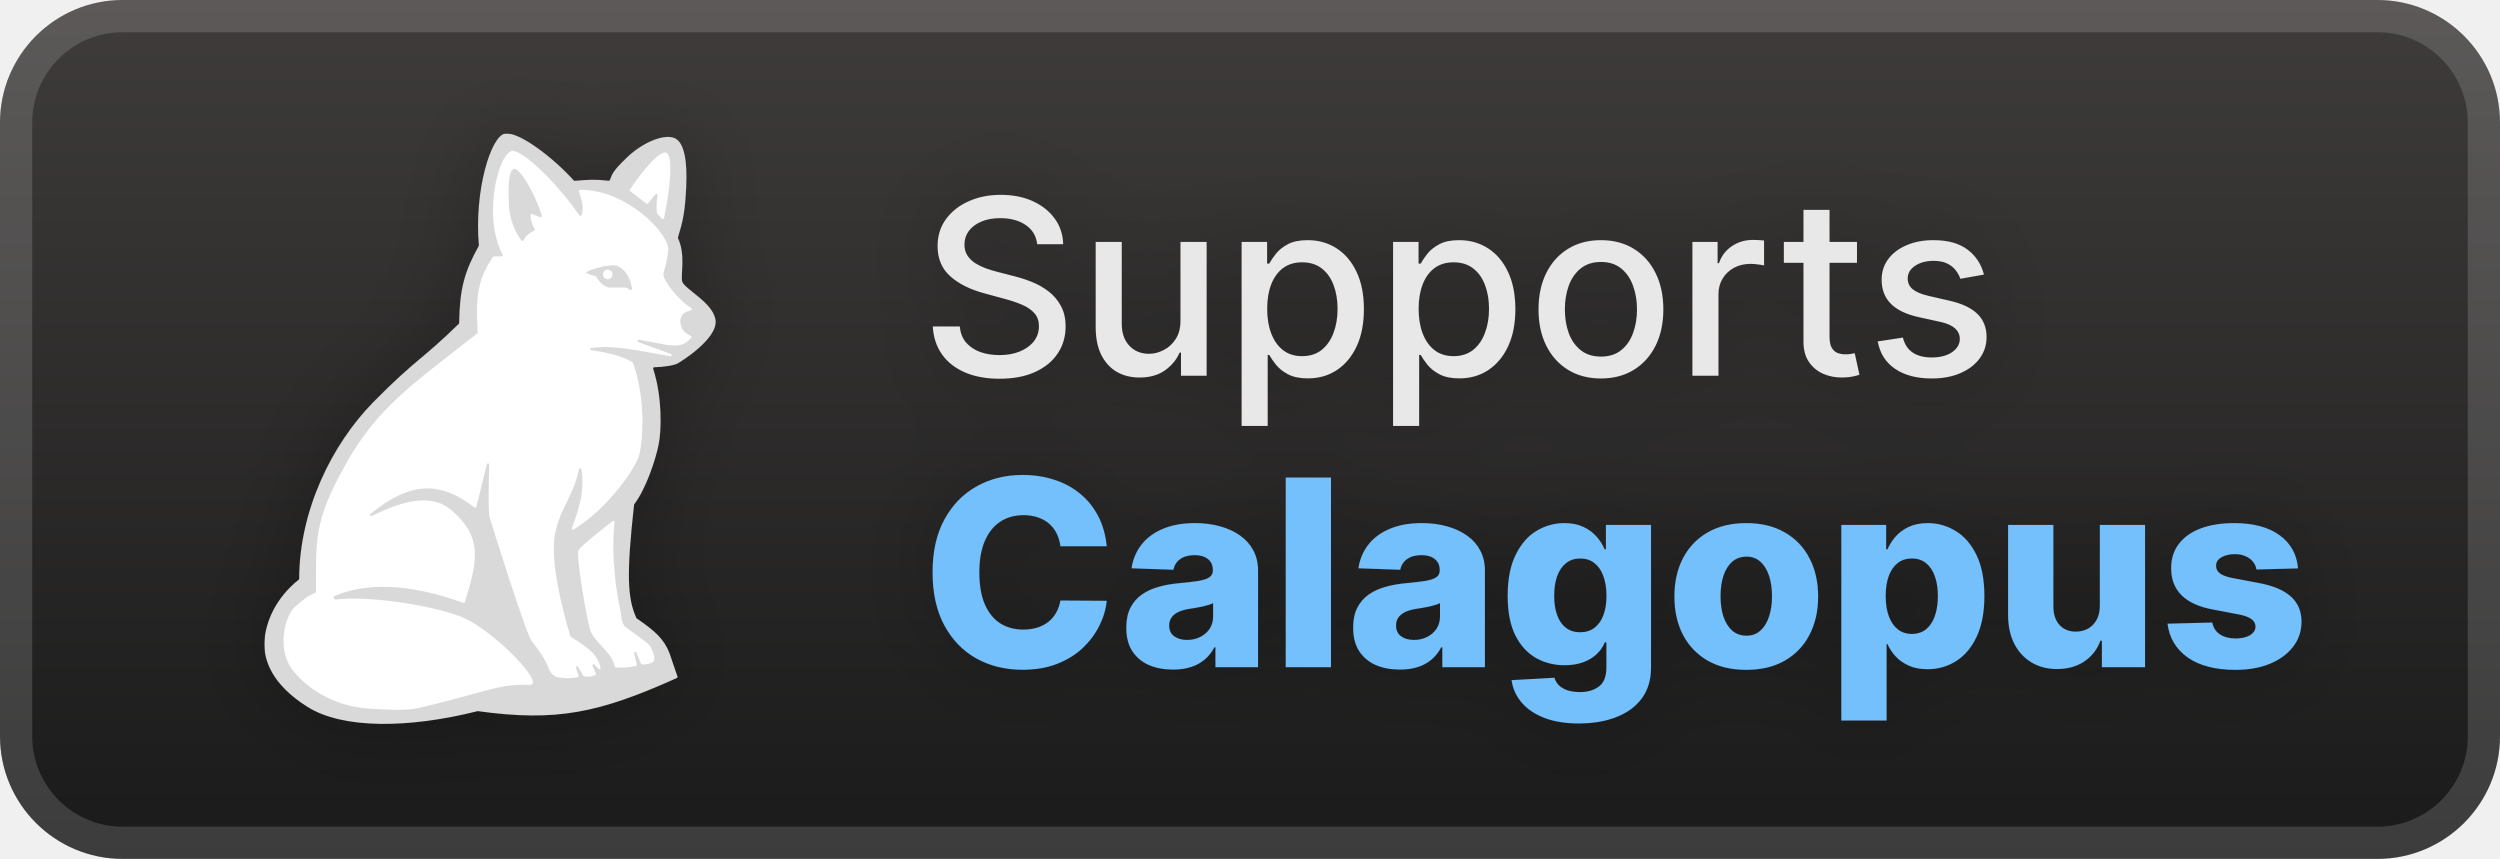
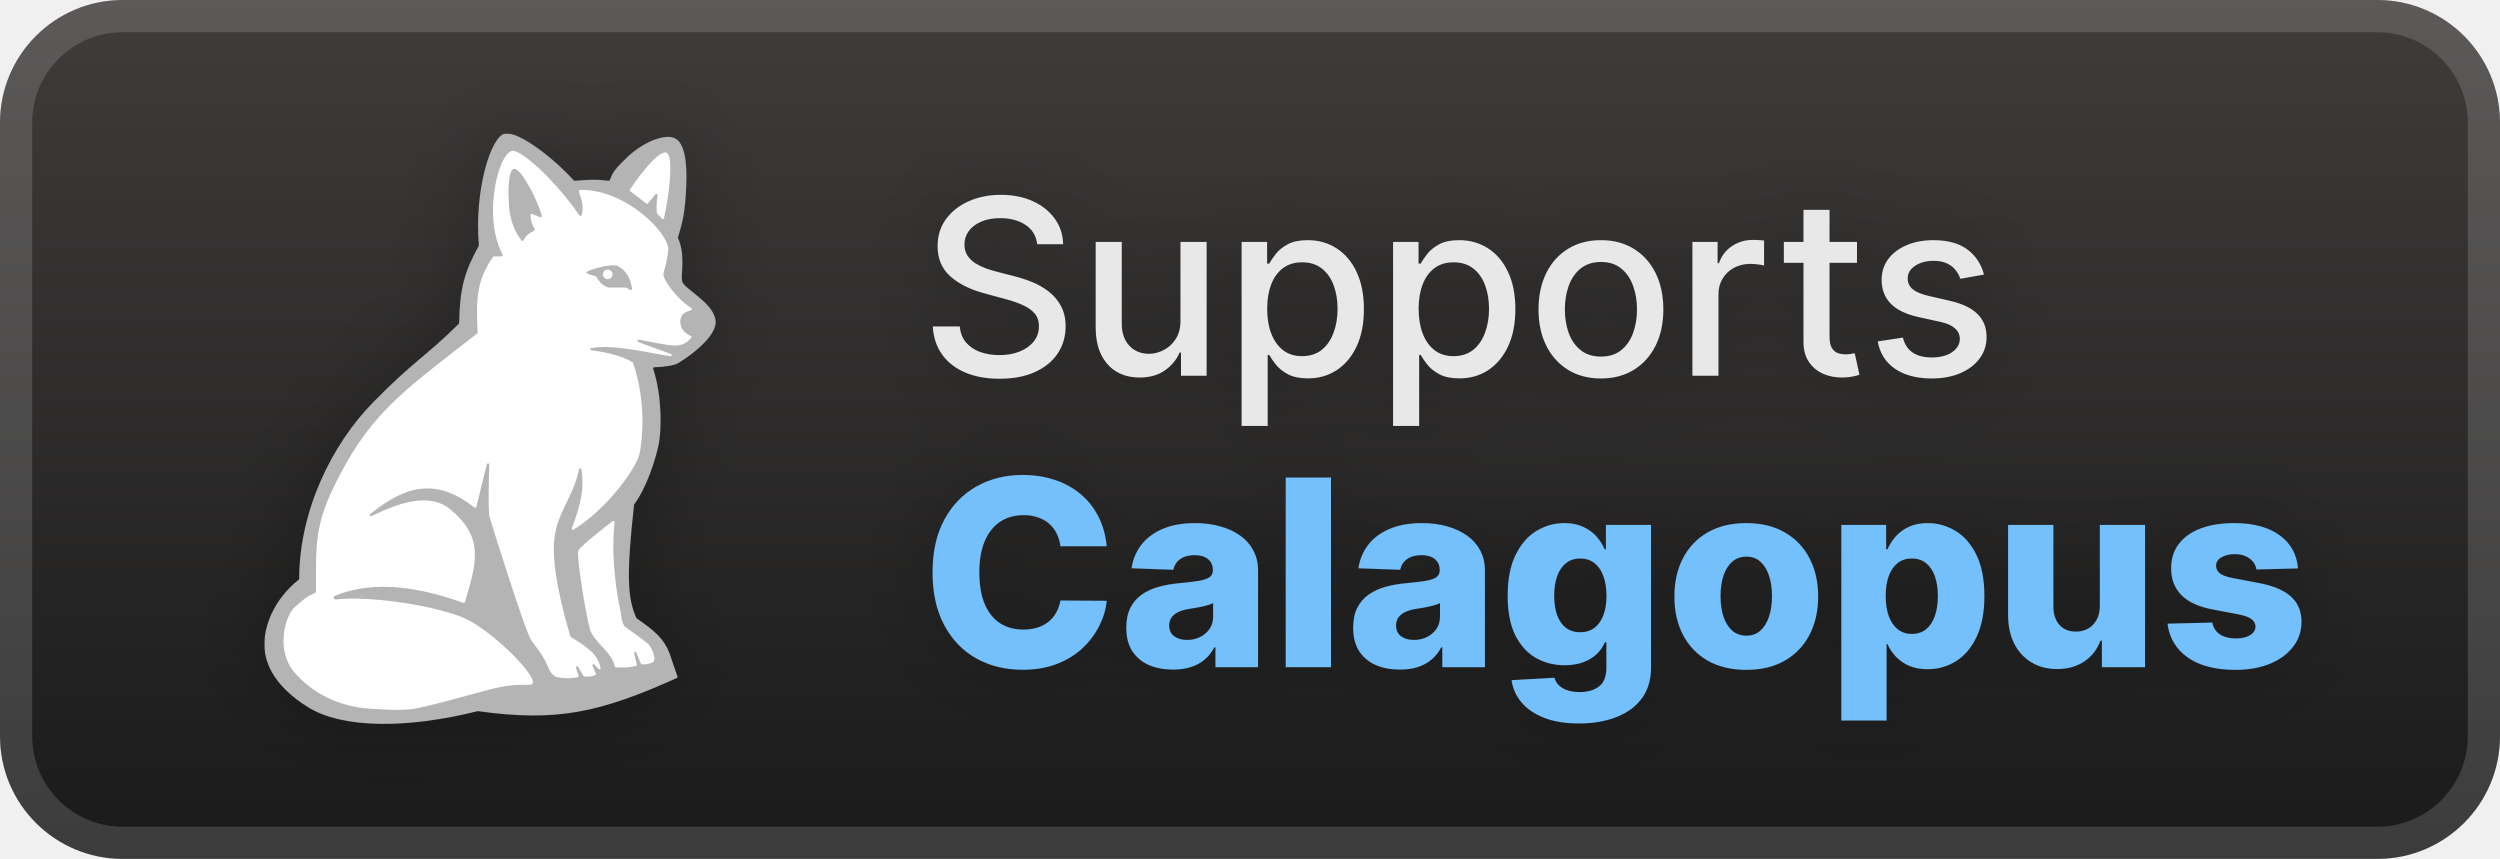
<svg xmlns="http://www.w3.org/2000/svg" width="163" height="56" viewBox="0 0 163 56" fill="none">
  <rect width="163" height="56" rx="8" fill="url(#paint0_linear_3_15)" />
  <rect x="1.05" y="1.05" width="160.9" height="53.9" rx="6.95" stroke="white" stroke-opacity="0.15" stroke-width="2.1" />
  <g filter="url(#filter0_d_3_15)">
    <g clip-path="url(#clip0_3_15)">
      <mask id="mask0_3_15" style="mask-type:luminance" maskUnits="userSpaceOnUse" x="17" y="8" width="30" height="40">
        <path d="M17.234 8.703H46.688V47.219H17.234V8.703Z" fill="white" />
      </mask>
      <g mask="url(#mask0_3_15)">
-         <path d="M32.944 8.709C33.876 8.592 36.08 10.297 37.41 11.766C37.427 11.784 37.451 11.793 37.476 11.791C38.371 11.71 38.88 11.69 39.683 11.787C39.7 11.79 39.717 11.786 39.731 11.778C39.746 11.769 39.758 11.756 39.764 11.741C39.925 11.352 39.902 11.206 40.874 10.271C41.89 9.295 43.218 8.748 43.921 8.982C44.624 9.217 44.819 10.506 44.741 12.185C44.664 13.849 44.519 14.443 44.203 15.476C44.197 15.495 44.199 15.515 44.207 15.533C44.696 16.591 44.39 17.815 44.468 18.318C44.546 18.826 46.518 19.706 46.655 20.896C46.792 22.086 44.39 23.591 44.155 23.709C43.934 23.819 43.276 23.935 42.663 23.943C42.651 23.943 42.639 23.946 42.627 23.952C42.616 23.958 42.607 23.966 42.599 23.976C42.592 23.986 42.587 23.998 42.585 24.01C42.583 24.023 42.584 24.035 42.588 24.047C43.181 25.891 43.136 28.024 42.944 28.982C42.75 29.953 42.131 31.852 41.356 32.871C41.347 32.883 41.342 32.896 41.34 32.911C40.841 37.448 40.902 38.991 41.49 40.291C41.496 40.303 41.505 40.315 41.517 40.323C42.723 41.158 43.276 41.644 43.647 42.576L44.171 44.11C44.177 44.129 44.176 44.149 44.169 44.167C44.161 44.185 44.146 44.199 44.129 44.207C39.09 46.472 36.302 47.081 31.163 46.367C31.153 46.366 31.142 46.366 31.133 46.369C26.613 47.502 22.356 47.535 20.054 46.092C17.749 44.646 17.163 43.045 17.241 41.795C17.319 40.553 17.973 38.99 19.477 37.795C19.495 37.78 19.507 37.757 19.507 37.733C19.514 33.321 21.624 28.974 24.351 26.209C27.076 23.444 27.54 23.439 29.913 21.115C29.928 21.1 29.937 21.08 29.937 21.059C29.973 18.819 30.281 17.725 31.214 16.035C31.221 16.021 31.225 16.005 31.223 15.99C30.911 12.452 32.009 8.826 32.944 8.709Z" fill="#D9D9D9" />
+         <path d="M32.944 8.709C33.876 8.592 36.08 10.297 37.41 11.766C37.427 11.784 37.451 11.793 37.476 11.791C38.371 11.71 38.88 11.69 39.683 11.787C39.7 11.79 39.717 11.786 39.731 11.778C39.746 11.769 39.758 11.756 39.764 11.741C39.925 11.352 39.902 11.206 40.874 10.271C41.89 9.295 43.218 8.748 43.921 8.982C44.624 9.217 44.819 10.506 44.741 12.185C44.664 13.849 44.519 14.443 44.203 15.476C44.197 15.495 44.199 15.515 44.207 15.533C44.696 16.591 44.39 17.815 44.468 18.318C44.546 18.826 46.518 19.706 46.655 20.896C46.792 22.086 44.39 23.591 44.155 23.709C43.934 23.819 43.276 23.935 42.663 23.943C42.651 23.943 42.639 23.946 42.627 23.952C42.616 23.958 42.607 23.966 42.599 23.976C42.592 23.986 42.587 23.998 42.585 24.01C42.583 24.023 42.584 24.035 42.588 24.047C43.181 25.891 43.136 28.024 42.944 28.982C42.75 29.953 42.131 31.852 41.356 32.871C41.347 32.883 41.342 32.896 41.34 32.911C40.841 37.448 40.902 38.991 41.49 40.291C41.496 40.303 41.505 40.315 41.517 40.323C42.723 41.158 43.276 41.644 43.647 42.576L44.171 44.11C44.177 44.129 44.176 44.149 44.169 44.167C44.161 44.185 44.146 44.199 44.129 44.207C39.09 46.472 36.302 47.081 31.163 46.367C31.153 46.366 31.142 46.366 31.133 46.369C26.613 47.502 22.356 47.535 20.054 46.092C17.749 44.646 17.163 43.045 17.241 41.795C17.319 40.553 17.973 38.99 19.477 37.795C19.495 37.78 19.507 37.757 19.507 37.733C19.514 33.321 21.624 28.974 24.351 26.209C27.076 23.444 27.54 23.439 29.913 21.115C29.928 21.1 29.937 21.08 29.937 21.059C29.973 18.819 30.281 17.725 31.214 16.035C31.221 16.021 31.225 16.005 31.223 15.99C30.911 12.452 32.009 8.826 32.944 8.709Z" fill="#B4B4B4" />
        <path d="M31.059 33.044L31.742 30.271C31.765 30.18 31.903 30.198 31.9 30.293C31.864 31.414 31.818 33.388 31.929 33.748C32.085 34.256 34.272 41.287 34.663 41.795C35.054 42.303 35.521 42.889 35.796 43.631C35.919 43.893 36.024 44 36.253 44.132C36.261 44.136 36.269 44.139 36.277 44.141C36.84 44.247 37.159 44.244 37.661 44.155C37.672 44.153 37.682 44.148 37.691 44.142C37.7 44.136 37.708 44.127 37.714 44.118C37.719 44.108 37.723 44.098 37.724 44.087C37.725 44.075 37.724 44.064 37.721 44.054L37.549 43.539C37.52 43.45 37.643 43.394 37.69 43.475L38.042 44.067C38.048 44.077 38.056 44.086 38.066 44.092C38.076 44.099 38.087 44.103 38.099 44.104C38.367 44.139 38.539 44.126 38.81 44.013C38.82 44.009 38.828 44.003 38.835 43.996C38.843 43.989 38.848 43.98 38.852 43.971C38.856 43.961 38.857 43.951 38.857 43.941C38.857 43.931 38.855 43.92 38.85 43.911L38.632 43.416C38.597 43.336 38.7 43.267 38.761 43.331L39.033 43.617C39.084 43.671 39.173 43.629 39.158 43.555C39.012 42.821 38.572 42.339 37.228 41.537C37.212 41.528 37.2 41.513 37.194 41.495C37.092 41.17 36.071 37.852 36.108 35.662C36.145 33.507 37.339 32.623 37.753 30.594C37.77 30.509 37.895 30.506 37.909 30.593C38.085 31.734 37.932 32.751 37.284 34.437C37.257 34.506 37.332 34.57 37.395 34.531C39.695 33.114 41.504 30.443 41.694 29.607C41.889 28.751 42.149 26.171 41.274 23.658C41.268 23.64 41.255 23.625 41.239 23.616C40.517 23.21 39.859 23.027 38.554 22.831C38.468 22.818 38.465 22.705 38.55 22.692C39.973 22.477 41.485 22.843 43.709 23.225C43.802 23.241 43.836 23.113 43.747 23.08L41.619 22.305C41.529 22.272 41.566 22.137 41.66 22.154L43.335 22.459C44.235 22.62 44.63 22.524 45.067 22.027C45.1 21.989 45.087 21.93 45.042 21.907C44.557 21.66 44.39 21.44 44.351 20.943C44.351 20.938 44.351 20.933 44.351 20.928C44.401 20.527 44.565 20.357 45.039 20.239C45.11 20.221 45.126 20.122 45.065 20.083C44.052 19.431 43.257 18.222 43.257 17.927C43.257 17.615 43.452 17.381 43.569 16.326C43.685 15.283 40.861 12.332 37.815 12.378C37.803 12.378 37.791 12.381 37.78 12.387C37.77 12.393 37.76 12.401 37.753 12.411C37.746 12.421 37.742 12.432 37.74 12.444C37.739 12.457 37.74 12.469 37.744 12.48C38.012 13.276 38.046 13.588 37.914 14.029C37.896 14.091 37.815 14.101 37.779 14.048C36.465 12.129 34.447 10.109 33.53 9.842C32.606 9.572 31.384 13.954 32.764 16.599C32.791 16.652 32.753 16.717 32.693 16.717H32.204C32.178 16.717 32.154 16.73 32.139 16.751C31.117 18.241 31.013 19.411 31.145 21.675C31.146 21.701 31.135 21.726 31.114 21.742C26.827 25.093 24.579 26.609 22.515 30.31C20.454 34.003 20.612 35.131 20.601 38.579C20.601 38.594 20.596 38.609 20.588 38.622C20.579 38.635 20.567 38.645 20.554 38.651C20.029 38.882 19.878 38.999 19.233 39.568C18.569 40.154 17.983 42.381 19.155 43.787C20.327 45.193 22.124 46.092 24.155 46.209C26.186 46.326 25.952 46.287 26.733 46.248C27.515 46.209 31.655 44.998 32.397 44.842C33.139 44.685 33.491 44.646 34.546 44.646C35.6 44.646 32.28 41.209 30.288 40.31C28.572 39.537 24.23 38.818 21.877 39.085C21.781 39.096 21.712 38.894 21.801 38.858C23.846 38.014 26.516 37.976 30.21 39.306C30.22 39.309 30.231 39.311 30.241 39.31C30.252 39.309 30.262 39.306 30.272 39.302C30.282 39.297 30.29 39.29 30.297 39.282C30.304 39.274 30.309 39.265 30.312 39.255C31.166 36.481 31.485 34.957 29.309 33.16C28.121 32.262 26.468 32.541 24.229 33.645C24.146 33.686 24.073 33.577 24.144 33.519C26.674 31.45 28.625 31.293 30.933 33.086C30.978 33.121 31.046 33.099 31.059 33.044ZM43.452 9.959C43.908 10.149 43.686 12.453 43.29 14.229C43.286 14.242 43.28 14.255 43.27 14.265C43.26 14.275 43.247 14.283 43.234 14.287C43.22 14.29 43.206 14.29 43.192 14.286C43.178 14.282 43.166 14.274 43.157 14.264L42.845 13.924C42.834 13.911 42.826 13.894 42.825 13.877C42.795 13.433 42.805 13.138 42.877 12.742C42.892 12.661 42.787 12.61 42.735 12.673L42.25 13.26C42.237 13.276 42.219 13.286 42.199 13.288C42.178 13.29 42.158 13.285 42.142 13.272L41.088 12.464C41.072 12.452 41.062 12.435 41.058 12.415C41.055 12.396 41.059 12.376 41.07 12.359C41.829 11.228 42.992 9.767 43.452 9.959" fill="white" />
-         <path d="M33.179 13.318C33.216 14.03 33.405 14.9 33.998 15.678C34.033 15.725 34.105 15.715 34.132 15.663C34.277 15.383 34.459 15.229 34.822 15.037C34.832 15.032 34.84 15.025 34.847 15.016C34.854 15.008 34.859 14.998 34.862 14.988C34.865 14.977 34.866 14.967 34.864 14.956C34.863 14.945 34.859 14.935 34.854 14.925C34.676 14.62 34.606 14.397 34.589 14.022C34.586 13.966 34.642 13.927 34.694 13.948L35.223 14.159C35.282 14.183 35.343 14.13 35.325 14.068C34.936 12.72 33.868 10.863 33.491 11.013C33.1 11.17 33.139 12.576 33.179 13.318ZM38.811 17.999C38.714 17.978 38.418 17.907 38.257 17.81C38.061 17.693 38.999 17.459 38.999 17.459C39.474 17.323 39.728 17.296 40.156 17.302C40.166 17.302 40.175 17.304 40.184 17.308C40.75 17.542 41.102 18.068 41.207 18.82C41.216 18.885 41.144 18.929 41.087 18.896C40.975 18.829 40.826 18.748 40.757 18.748H39.677C39.667 18.748 39.658 18.746 39.649 18.743C39.23 18.579 39.09 18.381 38.861 18.033C38.849 18.015 38.831 18.003 38.811 17.999Z" fill="#D9D9D9" />
+         <path d="M33.179 13.318C33.216 14.03 33.405 14.9 33.998 15.678C34.033 15.725 34.105 15.715 34.132 15.663C34.277 15.383 34.459 15.229 34.822 15.037C34.832 15.032 34.84 15.025 34.847 15.016C34.854 15.008 34.859 14.998 34.862 14.988C34.865 14.977 34.866 14.967 34.864 14.956C34.863 14.945 34.859 14.935 34.854 14.925C34.676 14.62 34.606 14.397 34.589 14.022C34.586 13.966 34.642 13.927 34.694 13.948L35.223 14.159C35.282 14.183 35.343 14.13 35.325 14.068C34.936 12.72 33.868 10.863 33.491 11.013C33.1 11.17 33.139 12.576 33.179 13.318ZM38.811 17.999C38.714 17.978 38.418 17.907 38.257 17.81C38.061 17.693 38.999 17.459 38.999 17.459C39.474 17.323 39.728 17.296 40.156 17.302C40.166 17.302 40.175 17.304 40.184 17.308C40.75 17.542 41.102 18.068 41.207 18.82C41.216 18.885 41.144 18.929 41.087 18.896C40.975 18.829 40.826 18.748 40.757 18.748H39.677C39.667 18.748 39.658 18.746 39.649 18.743C39.23 18.579 39.09 18.381 38.861 18.033C38.849 18.015 38.831 18.003 38.811 17.999Z" fill="#B4B4B4" />
        <path d="M39.624 18.201C39.707 18.201 39.786 18.168 39.845 18.109C39.904 18.051 39.936 17.971 39.936 17.888C39.936 17.806 39.904 17.726 39.845 17.668C39.786 17.609 39.707 17.576 39.624 17.576C39.541 17.576 39.462 17.609 39.403 17.668C39.344 17.726 39.311 17.806 39.311 17.888C39.311 17.971 39.344 18.051 39.403 18.109C39.462 18.168 39.541 18.201 39.624 18.201ZM37.71 35.896C37.842 35.6 39.445 34.359 39.945 33.977C40 33.935 40.078 33.981 40.07 34.05C39.801 36.452 40.291 39.111 40.405 39.568C40.522 40.037 40.484 40.654 40.796 40.896C41.107 41.139 42.273 41.904 42.397 42.146C42.52 42.385 42.791 42.875 42.603 43.148C42.596 43.157 42.587 43.165 42.577 43.17C42.29 43.312 42.115 43.322 41.862 43.319C41.847 43.319 41.833 43.314 41.82 43.306C41.807 43.297 41.798 43.285 41.792 43.271L41.492 42.556C41.455 42.468 41.322 42.512 41.344 42.605L41.52 43.321C41.525 43.341 41.521 43.362 41.511 43.38C41.5 43.398 41.483 43.41 41.463 43.415C41.103 43.505 40.827 43.542 40.154 43.516C40.136 43.515 40.12 43.509 40.106 43.497C40.093 43.486 40.084 43.471 40.08 43.454C40.021 43.177 39.952 42.977 39.624 42.576C39.272 42.146 38.764 41.678 38.53 41.209C38.296 40.74 37.554 36.248 37.71 35.896Z" fill="white" />
      </g>
    </g>
  </g>
  <g filter="url(#filter1_d_3_15)">
    <path d="M67.625 15.92C67.564 15.383 67.314 14.966 66.875 14.67C66.436 14.371 65.883 14.222 65.216 14.222C64.739 14.222 64.326 14.297 63.977 14.449C63.629 14.597 63.358 14.801 63.165 15.062C62.975 15.32 62.881 15.614 62.881 15.943C62.881 16.22 62.945 16.458 63.074 16.659C63.206 16.86 63.379 17.028 63.591 17.165C63.807 17.297 64.038 17.409 64.284 17.5C64.53 17.587 64.767 17.659 64.994 17.716L66.131 18.011C66.502 18.102 66.883 18.225 67.273 18.381C67.663 18.536 68.025 18.741 68.358 18.994C68.691 19.248 68.96 19.562 69.165 19.938C69.373 20.312 69.477 20.761 69.477 21.284C69.477 21.943 69.307 22.528 68.966 23.04C68.629 23.551 68.138 23.954 67.494 24.25C66.854 24.545 66.079 24.693 65.171 24.693C64.299 24.693 63.545 24.555 62.909 24.278C62.273 24.002 61.775 23.61 61.415 23.102C61.055 22.591 60.856 21.985 60.818 21.284H62.58C62.614 21.704 62.75 22.055 62.989 22.335C63.231 22.612 63.54 22.818 63.915 22.954C64.294 23.087 64.708 23.153 65.159 23.153C65.655 23.153 66.097 23.076 66.483 22.92C66.873 22.761 67.18 22.542 67.403 22.261C67.627 21.977 67.739 21.646 67.739 21.267C67.739 20.922 67.64 20.64 67.443 20.42C67.25 20.201 66.987 20.019 66.653 19.875C66.324 19.731 65.951 19.604 65.534 19.494L64.159 19.119C63.227 18.866 62.489 18.492 61.943 18C61.401 17.508 61.131 16.856 61.131 16.045C61.131 15.375 61.312 14.79 61.676 14.29C62.04 13.79 62.532 13.402 63.153 13.125C63.775 12.845 64.475 12.704 65.256 12.704C66.044 12.704 66.739 12.843 67.341 13.119C67.947 13.396 68.424 13.777 68.773 14.261C69.121 14.742 69.303 15.295 69.318 15.92H67.625ZM76.967 20.881V15.773H78.672V24.5H77.001V22.989H76.91C76.71 23.454 76.388 23.843 75.945 24.153C75.505 24.46 74.958 24.614 74.303 24.614C73.742 24.614 73.246 24.491 72.814 24.244C72.386 23.994 72.049 23.625 71.803 23.136C71.56 22.648 71.439 22.044 71.439 21.324V15.773H73.138V21.119C73.138 21.714 73.303 22.188 73.632 22.54C73.962 22.892 74.39 23.068 74.916 23.068C75.234 23.068 75.551 22.989 75.865 22.829C76.183 22.67 76.447 22.43 76.655 22.108C76.867 21.786 76.971 21.377 76.967 20.881ZM80.954 27.773V15.773H82.614V17.188H82.756C82.854 17.006 82.996 16.795 83.182 16.557C83.367 16.318 83.625 16.11 83.954 15.932C84.284 15.75 84.72 15.659 85.261 15.659C85.966 15.659 86.595 15.837 87.148 16.193C87.701 16.549 88.135 17.062 88.449 17.733C88.767 18.403 88.926 19.21 88.926 20.153C88.926 21.097 88.769 21.905 88.454 22.579C88.14 23.25 87.708 23.767 87.159 24.131C86.61 24.491 85.983 24.67 85.278 24.67C84.748 24.67 84.314 24.581 83.977 24.403C83.644 24.225 83.383 24.017 83.193 23.778C83.004 23.54 82.858 23.328 82.756 23.142H82.653V27.773H80.954ZM82.619 20.136C82.619 20.75 82.708 21.288 82.886 21.75C83.064 22.212 83.322 22.574 83.659 22.835C83.996 23.093 84.409 23.222 84.898 23.222C85.405 23.222 85.829 23.087 86.17 22.818C86.511 22.545 86.769 22.176 86.943 21.71C87.121 21.244 87.21 20.72 87.21 20.136C87.21 19.561 87.123 19.044 86.949 18.585C86.778 18.127 86.521 17.765 86.176 17.5C85.835 17.235 85.409 17.102 84.898 17.102C84.405 17.102 83.989 17.229 83.648 17.483C83.311 17.737 83.055 18.091 82.881 18.545C82.706 19 82.619 19.53 82.619 20.136ZM90.829 27.773V15.773H92.489V17.188H92.631C92.729 17.006 92.871 16.795 93.057 16.557C93.242 16.318 93.5 16.11 93.829 15.932C94.159 15.75 94.595 15.659 95.136 15.659C95.841 15.659 96.47 15.837 97.023 16.193C97.576 16.549 98.01 17.062 98.324 17.733C98.642 18.403 98.801 19.21 98.801 20.153C98.801 21.097 98.644 21.905 98.329 22.579C98.015 23.25 97.583 23.767 97.034 24.131C96.485 24.491 95.858 24.67 95.153 24.67C94.623 24.67 94.189 24.581 93.852 24.403C93.519 24.225 93.258 24.017 93.068 23.778C92.879 23.54 92.733 23.328 92.631 23.142H92.528V27.773H90.829ZM92.494 20.136C92.494 20.75 92.583 21.288 92.761 21.75C92.939 22.212 93.197 22.574 93.534 22.835C93.871 23.093 94.284 23.222 94.773 23.222C95.28 23.222 95.704 23.087 96.045 22.818C96.386 22.545 96.644 22.176 96.818 21.71C96.996 21.244 97.085 20.72 97.085 20.136C97.085 19.561 96.998 19.044 96.824 18.585C96.653 18.127 96.396 17.765 96.051 17.5C95.71 17.235 95.284 17.102 94.773 17.102C94.28 17.102 93.864 17.229 93.523 17.483C93.186 17.737 92.93 18.091 92.756 18.545C92.581 19 92.494 19.53 92.494 20.136ZM104.381 24.676C103.562 24.676 102.848 24.489 102.239 24.114C101.629 23.739 101.155 23.214 100.818 22.54C100.481 21.866 100.312 21.078 100.312 20.176C100.312 19.271 100.481 18.479 100.818 17.801C101.155 17.123 101.629 16.597 102.239 16.222C102.848 15.847 103.562 15.659 104.381 15.659C105.199 15.659 105.913 15.847 106.523 16.222C107.133 16.597 107.606 17.123 107.943 17.801C108.28 18.479 108.449 19.271 108.449 20.176C108.449 21.078 108.28 21.866 107.943 22.54C107.606 23.214 107.133 23.739 106.523 24.114C105.913 24.489 105.199 24.676 104.381 24.676ZM104.386 23.25C104.917 23.25 105.356 23.11 105.705 22.829C106.053 22.549 106.311 22.176 106.477 21.71C106.648 21.244 106.733 20.731 106.733 20.17C106.733 19.614 106.648 19.102 106.477 18.636C106.311 18.167 106.053 17.79 105.705 17.506C105.356 17.222 104.917 17.079 104.386 17.079C103.852 17.079 103.409 17.222 103.057 17.506C102.708 17.79 102.449 18.167 102.278 18.636C102.112 19.102 102.028 19.614 102.028 20.17C102.028 20.731 102.112 21.244 102.278 21.71C102.449 22.176 102.708 22.549 103.057 22.829C103.409 23.11 103.852 23.25 104.386 23.25ZM110.345 24.5V15.773H111.987V17.159H112.078C112.237 16.689 112.518 16.32 112.919 16.051C113.324 15.778 113.783 15.642 114.294 15.642C114.4 15.642 114.525 15.646 114.669 15.653C114.817 15.661 114.932 15.67 115.016 15.682V17.307C114.947 17.288 114.826 17.267 114.652 17.244C114.478 17.218 114.303 17.204 114.129 17.204C113.728 17.204 113.37 17.29 113.055 17.46C112.745 17.627 112.499 17.86 112.317 18.159C112.135 18.454 112.044 18.792 112.044 19.17V24.5H110.345ZM121.075 15.773V17.136H116.308V15.773H121.075ZM117.587 13.682H119.285V21.938C119.285 22.267 119.335 22.515 119.433 22.682C119.532 22.845 119.659 22.956 119.814 23.017C119.973 23.074 120.145 23.102 120.331 23.102C120.467 23.102 120.587 23.093 120.689 23.074C120.791 23.055 120.871 23.04 120.928 23.028L121.234 24.432C121.136 24.47 120.996 24.508 120.814 24.545C120.632 24.587 120.405 24.61 120.132 24.614C119.685 24.621 119.268 24.542 118.882 24.375C118.496 24.208 118.183 23.951 117.945 23.602C117.706 23.254 117.587 22.816 117.587 22.29V13.682ZM129.354 17.903L127.814 18.176C127.75 17.979 127.647 17.792 127.507 17.614C127.371 17.436 127.185 17.29 126.95 17.176C126.715 17.062 126.422 17.006 126.07 17.006C125.589 17.006 125.187 17.114 124.865 17.329C124.543 17.542 124.382 17.816 124.382 18.153C124.382 18.445 124.49 18.68 124.706 18.858C124.922 19.036 125.27 19.182 125.751 19.295L127.138 19.614C127.941 19.799 128.539 20.085 128.933 20.472C129.327 20.858 129.524 21.36 129.524 21.977C129.524 22.5 129.373 22.966 129.07 23.375C128.77 23.78 128.352 24.099 127.814 24.329C127.28 24.561 126.66 24.676 125.956 24.676C124.979 24.676 124.181 24.468 123.564 24.051C122.946 23.631 122.568 23.034 122.428 22.261L124.07 22.011C124.172 22.439 124.382 22.763 124.7 22.983C125.018 23.199 125.433 23.307 125.945 23.307C126.501 23.307 126.946 23.191 127.28 22.96C127.613 22.725 127.78 22.439 127.78 22.102C127.78 21.829 127.678 21.6 127.473 21.415C127.272 21.229 126.964 21.089 126.547 20.994L125.07 20.67C124.255 20.485 123.653 20.189 123.263 19.784C122.876 19.379 122.683 18.866 122.683 18.244C122.683 17.729 122.827 17.278 123.115 16.892C123.403 16.506 123.801 16.204 124.308 15.989C124.816 15.769 125.397 15.659 126.053 15.659C126.996 15.659 127.738 15.864 128.28 16.273C128.821 16.678 129.179 17.222 129.354 17.903Z" fill="#E8E8E8" />
    <path d="M72.158 35.616H69.14C69.1 35.306 69.017 35.026 68.892 34.777C68.768 34.527 68.603 34.314 68.397 34.137C68.192 33.96 67.949 33.825 67.667 33.732C67.389 33.636 67.081 33.587 66.743 33.587C66.144 33.587 65.626 33.734 65.192 34.028C64.761 34.322 64.429 34.746 64.196 35.302C63.966 35.857 63.852 36.529 63.852 37.318C63.852 38.139 63.968 38.827 64.202 39.383C64.439 39.934 64.771 40.351 65.198 40.632C65.628 40.91 66.138 41.049 66.725 41.049C67.055 41.049 67.355 41.007 67.625 40.922C67.898 40.838 68.138 40.715 68.343 40.554C68.552 40.389 68.723 40.19 68.856 39.956C68.993 39.719 69.088 39.451 69.14 39.153L72.158 39.172C72.106 39.719 71.947 40.258 71.681 40.789C71.42 41.321 71.06 41.806 70.601 42.244C70.142 42.679 69.583 43.025 68.923 43.283C68.267 43.54 67.514 43.669 66.665 43.669C65.546 43.669 64.544 43.423 63.658 42.932C62.777 42.438 62.081 41.717 61.57 40.771C61.059 39.825 60.803 38.675 60.803 37.318C60.803 35.958 61.062 34.805 61.582 33.859C62.101 32.913 62.803 32.195 63.689 31.704C64.574 31.213 65.566 30.967 66.665 30.967C67.413 30.967 68.106 31.072 68.742 31.281C69.377 31.486 69.937 31.788 70.42 32.187C70.903 32.581 71.295 33.066 71.597 33.642C71.899 34.217 72.086 34.875 72.158 35.616ZM76.482 43.657C75.891 43.657 75.365 43.558 74.907 43.361C74.452 43.16 74.092 42.858 73.826 42.456C73.564 42.049 73.434 41.54 73.434 40.928C73.434 40.413 73.524 39.978 73.705 39.624C73.886 39.27 74.136 38.982 74.454 38.761C74.772 38.54 75.138 38.373 75.553 38.26C75.967 38.143 76.41 38.065 76.881 38.025C77.408 37.976 77.833 37.926 78.155 37.874C78.477 37.817 78.71 37.739 78.855 37.638C79.004 37.533 79.078 37.387 79.078 37.197V37.167C79.078 36.857 78.972 36.618 78.758 36.449C78.545 36.28 78.257 36.195 77.895 36.195C77.505 36.195 77.191 36.28 76.953 36.449C76.716 36.618 76.565 36.851 76.5 37.149L73.778 37.053C73.858 36.489 74.066 35.986 74.4 35.543C74.738 35.097 75.201 34.746 75.788 34.493C76.38 34.235 77.09 34.106 77.919 34.106C78.511 34.106 79.056 34.177 79.555 34.318C80.054 34.455 80.489 34.656 80.859 34.922C81.229 35.183 81.515 35.505 81.716 35.887C81.922 36.27 82.024 36.706 82.024 37.197V43.5H79.247V42.208H79.175C79.01 42.522 78.799 42.788 78.541 43.005C78.287 43.222 77.987 43.385 77.641 43.494C77.299 43.603 76.913 43.657 76.482 43.657ZM77.394 41.725C77.712 41.725 77.998 41.661 78.251 41.532C78.509 41.403 78.714 41.226 78.867 41.001C79.02 40.771 79.096 40.506 79.096 40.204V39.322C79.012 39.367 78.909 39.407 78.788 39.443C78.672 39.479 78.543 39.514 78.402 39.546C78.261 39.578 78.116 39.606 77.967 39.63C77.819 39.654 77.676 39.677 77.539 39.697C77.261 39.741 77.024 39.809 76.826 39.902C76.633 39.995 76.484 40.115 76.38 40.264C76.279 40.409 76.229 40.582 76.229 40.783C76.229 41.089 76.337 41.323 76.555 41.484C76.776 41.645 77.056 41.725 77.394 41.725ZM86.781 31.136V43.5H83.829V31.136H86.781ZM91.274 43.657C90.683 43.657 90.157 43.558 89.699 43.361C89.244 43.16 88.884 42.858 88.618 42.456C88.356 42.049 88.226 41.54 88.226 40.928C88.226 40.413 88.316 39.978 88.497 39.624C88.678 39.27 88.928 38.982 89.246 38.761C89.564 38.54 89.93 38.373 90.345 38.26C90.759 38.143 91.202 38.065 91.673 38.025C92.2 37.976 92.625 37.926 92.947 37.874C93.269 37.817 93.502 37.739 93.647 37.638C93.796 37.533 93.87 37.387 93.87 37.197V37.167C93.87 36.857 93.763 36.618 93.55 36.449C93.337 36.28 93.049 36.195 92.687 36.195C92.297 36.195 91.983 36.28 91.745 36.449C91.508 36.618 91.357 36.851 91.292 37.149L88.57 37.053C88.65 36.489 88.858 35.986 89.192 35.543C89.53 35.097 89.993 34.746 90.58 34.493C91.172 34.235 91.882 34.106 92.711 34.106C93.303 34.106 93.848 34.177 94.347 34.318C94.846 34.455 95.281 34.656 95.651 34.922C96.021 35.183 96.307 35.505 96.508 35.887C96.714 36.27 96.816 36.706 96.816 37.197V43.5H94.039V42.208H93.967C93.802 42.522 93.591 42.788 93.333 43.005C93.079 43.222 92.779 43.385 92.433 43.494C92.091 43.603 91.705 43.657 91.274 43.657ZM92.186 41.725C92.504 41.725 92.79 41.661 93.043 41.532C93.301 41.403 93.506 41.226 93.659 41.001C93.812 40.771 93.888 40.506 93.888 40.204V39.322C93.804 39.367 93.701 39.407 93.58 39.443C93.464 39.479 93.335 39.514 93.194 39.546C93.053 39.578 92.908 39.606 92.759 39.63C92.611 39.654 92.468 39.677 92.331 39.697C92.053 39.741 91.816 39.809 91.618 39.902C91.425 39.995 91.276 40.115 91.172 40.264C91.071 40.409 91.021 40.582 91.021 40.783C91.021 41.089 91.129 41.323 91.347 41.484C91.568 41.645 91.848 41.725 92.186 41.725ZM102.944 47.17C102.062 47.17 101.308 47.048 100.68 46.802C100.052 46.557 99.559 46.221 99.201 45.794C98.843 45.367 98.627 44.885 98.555 44.345L101.35 44.188C101.402 44.377 101.499 44.542 101.64 44.683C101.785 44.824 101.972 44.933 102.201 45.009C102.435 45.086 102.708 45.124 103.022 45.124C103.517 45.124 103.926 45.003 104.248 44.762C104.574 44.524 104.737 44.108 104.737 43.512V41.882H104.634C104.517 42.168 104.34 42.423 104.103 42.649C103.865 42.874 103.57 43.051 103.215 43.18C102.865 43.309 102.463 43.373 102.008 43.373C101.332 43.373 100.712 43.216 100.149 42.902C99.589 42.584 99.14 42.093 98.802 41.429C98.468 40.761 98.301 39.902 98.301 38.852C98.301 37.769 98.474 36.877 98.82 36.177C99.167 35.473 99.619 34.952 100.179 34.614C100.742 34.276 101.348 34.106 101.996 34.106C102.483 34.106 102.899 34.191 103.246 34.36C103.596 34.525 103.883 34.738 104.109 35C104.334 35.262 104.505 35.533 104.622 35.815H104.706V34.227H107.646V43.536C107.646 44.321 107.449 44.983 107.055 45.522C106.66 46.062 106.109 46.47 105.401 46.748C104.692 47.03 103.873 47.17 102.944 47.17ZM103.034 41.224C103.392 41.224 103.698 41.13 103.952 40.94C104.205 40.751 104.401 40.48 104.537 40.125C104.674 39.771 104.743 39.347 104.743 38.852C104.743 38.349 104.674 37.916 104.537 37.554C104.405 37.187 104.209 36.906 103.952 36.708C103.698 36.511 103.392 36.413 103.034 36.413C102.668 36.413 102.358 36.513 102.105 36.715C101.851 36.916 101.658 37.199 101.525 37.566C101.396 37.928 101.332 38.356 101.332 38.852C101.332 39.347 101.398 39.771 101.531 40.125C101.664 40.48 101.855 40.751 102.105 40.94C102.358 41.13 102.668 41.224 103.034 41.224ZM113.857 43.675C112.883 43.675 112.046 43.476 111.346 43.077C110.649 42.675 110.112 42.115 109.734 41.399C109.359 40.679 109.172 39.844 109.172 38.894C109.172 37.94 109.359 37.105 109.734 36.389C110.112 35.668 110.649 35.109 111.346 34.71C112.046 34.308 112.883 34.106 113.857 34.106C114.831 34.106 115.666 34.308 116.362 34.71C117.063 35.109 117.6 35.668 117.974 36.389C118.352 37.105 118.542 37.94 118.542 38.894C118.542 39.844 118.352 40.679 117.974 41.399C117.6 42.115 117.063 42.675 116.362 43.077C115.666 43.476 114.831 43.675 113.857 43.675ZM113.875 41.447C114.229 41.447 114.529 41.339 114.775 41.121C115.02 40.904 115.207 40.602 115.336 40.216C115.469 39.83 115.535 39.383 115.535 38.876C115.535 38.361 115.469 37.91 115.336 37.523C115.207 37.137 115.02 36.835 114.775 36.618C114.529 36.401 114.229 36.292 113.875 36.292C113.509 36.292 113.199 36.401 112.945 36.618C112.696 36.835 112.505 37.137 112.372 37.523C112.243 37.91 112.179 38.361 112.179 38.876C112.179 39.383 112.243 39.83 112.372 40.216C112.505 40.602 112.696 40.904 112.945 41.121C113.199 41.339 113.509 41.447 113.875 41.447ZM120.054 46.977V34.227H122.976V35.815H123.066C123.187 35.533 123.358 35.262 123.579 35C123.805 34.738 124.091 34.525 124.437 34.36C124.787 34.191 125.205 34.106 125.692 34.106C126.336 34.106 126.938 34.276 127.497 34.614C128.061 34.952 128.516 35.473 128.862 36.177C129.208 36.882 129.381 37.779 129.381 38.87C129.381 39.92 129.214 40.8 128.88 41.508C128.55 42.216 128.103 42.747 127.54 43.102C126.98 43.456 126.358 43.633 125.674 43.633C125.207 43.633 124.803 43.556 124.461 43.403C124.119 43.251 123.831 43.049 123.598 42.8C123.368 42.55 123.191 42.282 123.066 41.997H123.006V46.977H120.054ZM122.946 38.864C122.946 39.363 123.012 39.797 123.145 40.168C123.282 40.538 123.477 40.826 123.73 41.031C123.988 41.232 124.296 41.333 124.654 41.333C125.016 41.333 125.324 41.232 125.578 41.031C125.831 40.826 126.022 40.538 126.151 40.168C126.284 39.797 126.35 39.363 126.35 38.864C126.35 38.365 126.284 37.932 126.151 37.566C126.022 37.199 125.831 36.916 125.578 36.715C125.328 36.513 125.02 36.413 124.654 36.413C124.292 36.413 123.984 36.511 123.73 36.708C123.477 36.906 123.282 37.187 123.145 37.554C123.012 37.92 122.946 38.356 122.946 38.864ZM136.91 39.498V34.227H139.857V43.5H137.043V41.773H136.947C136.741 42.341 136.391 42.792 135.896 43.126C135.405 43.456 134.812 43.621 134.115 43.621C133.484 43.621 132.928 43.476 132.449 43.186C131.97 42.896 131.598 42.492 131.332 41.973C131.067 41.449 130.932 40.838 130.928 40.137V34.227H133.88V39.558C133.884 40.061 134.017 40.457 134.278 40.747C134.54 41.037 134.896 41.182 135.347 41.182C135.641 41.182 135.904 41.117 136.138 40.989C136.375 40.856 136.562 40.665 136.699 40.415C136.84 40.162 136.91 39.856 136.91 39.498ZM149.831 37.059L147.12 37.131C147.092 36.938 147.016 36.767 146.891 36.618C146.766 36.465 146.603 36.346 146.402 36.262C146.205 36.173 145.975 36.129 145.714 36.129C145.372 36.129 145.08 36.197 144.838 36.334C144.601 36.471 144.484 36.656 144.488 36.889C144.484 37.071 144.557 37.228 144.706 37.36C144.859 37.493 145.13 37.6 145.521 37.68L147.308 38.019C148.233 38.196 148.921 38.489 149.372 38.9C149.827 39.31 150.056 39.854 150.06 40.53C150.056 41.166 149.867 41.719 149.493 42.19C149.123 42.661 148.616 43.027 147.972 43.289C147.328 43.546 146.591 43.675 145.762 43.675C144.438 43.675 143.394 43.403 142.629 42.86C141.868 42.313 141.434 41.58 141.325 40.663L144.241 40.59C144.305 40.928 144.472 41.186 144.742 41.363C145.012 41.54 145.356 41.629 145.774 41.629C146.153 41.629 146.46 41.558 146.698 41.417C146.935 41.276 147.056 41.089 147.06 40.856C147.056 40.647 146.963 40.48 146.782 40.355C146.601 40.226 146.318 40.125 145.931 40.053L144.313 39.745C143.384 39.576 142.691 39.264 142.237 38.809C141.782 38.35 141.556 37.767 141.56 37.059C141.556 36.439 141.721 35.91 142.055 35.471C142.39 35.028 142.864 34.69 143.48 34.457C144.096 34.223 144.822 34.106 145.66 34.106C146.915 34.106 147.905 34.37 148.63 34.897C149.354 35.421 149.755 36.141 149.831 37.059Z" fill="#74C0FC" />
  </g>
  <defs>
    <filter id="filter0_d_3_15" x="6.286" y="2.286" width="51.429" height="51.429" filterUnits="userSpaceOnUse" color-interpolation-filters="sRGB">
      <feFlood flood-opacity="0" result="BackgroundImageFix" />
      <feColorMatrix in="SourceAlpha" type="matrix" values="0 0 0 0 0 0 0 0 0 0 0 0 0 0 0 0 0 0 127 0" result="hardAlpha" />
      <feOffset />
      <feGaussianBlur stdDeviation="2.857" />
      <feComposite in2="hardAlpha" operator="out" />
      <feColorMatrix type="matrix" values="0 0 0 0 0 0 0 0 0 0 0 0 0 0 0 0 0 0 0.25 0" />
      <feBlend mode="normal" in2="BackgroundImageFix" result="effect1_dropShadow_3_15" />
      <feBlend mode="normal" in="SourceGraphic" in2="effect1_dropShadow_3_15" result="shape" />
    </filter>
    <filter id="filter1_d_3_15" x="54.4" y="3.9" width="102.2" height="48.87" filterUnits="userSpaceOnUse" color-interpolation-filters="sRGB">
      <feFlood flood-opacity="0" result="BackgroundImageFix" />
      <feColorMatrix in="SourceAlpha" type="matrix" values="0 0 0 0 0 0 0 0 0 0 0 0 0 0 0 0 0 0 127 0" result="hardAlpha" />
      <feOffset />
      <feGaussianBlur stdDeviation="2.8" />
      <feComposite in2="hardAlpha" operator="out" />
      <feColorMatrix type="matrix" values="0 0 0 0 0 0 0 0 0 0 0 0 0 0 0 0 0 0 0.25 0" />
      <feBlend mode="normal" in2="BackgroundImageFix" result="effect1_dropShadow_3_15" />
      <feBlend mode="normal" in="SourceGraphic" in2="effect1_dropShadow_3_15" result="shape" />
    </filter>
    <linearGradient id="paint0_linear_3_15" x1="81.5" y1="0" x2="81.5" y2="56" gradientUnits="userSpaceOnUse">
      <stop stop-color="#3F3C3B" />
      <stop offset="1" stop-color="#1A1A1A" />
    </linearGradient>
    <clipPath id="clip0_3_15">
      <rect width="40" height="40" fill="white" transform="translate(12 8)" />
    </clipPath>
  </defs>
</svg>
